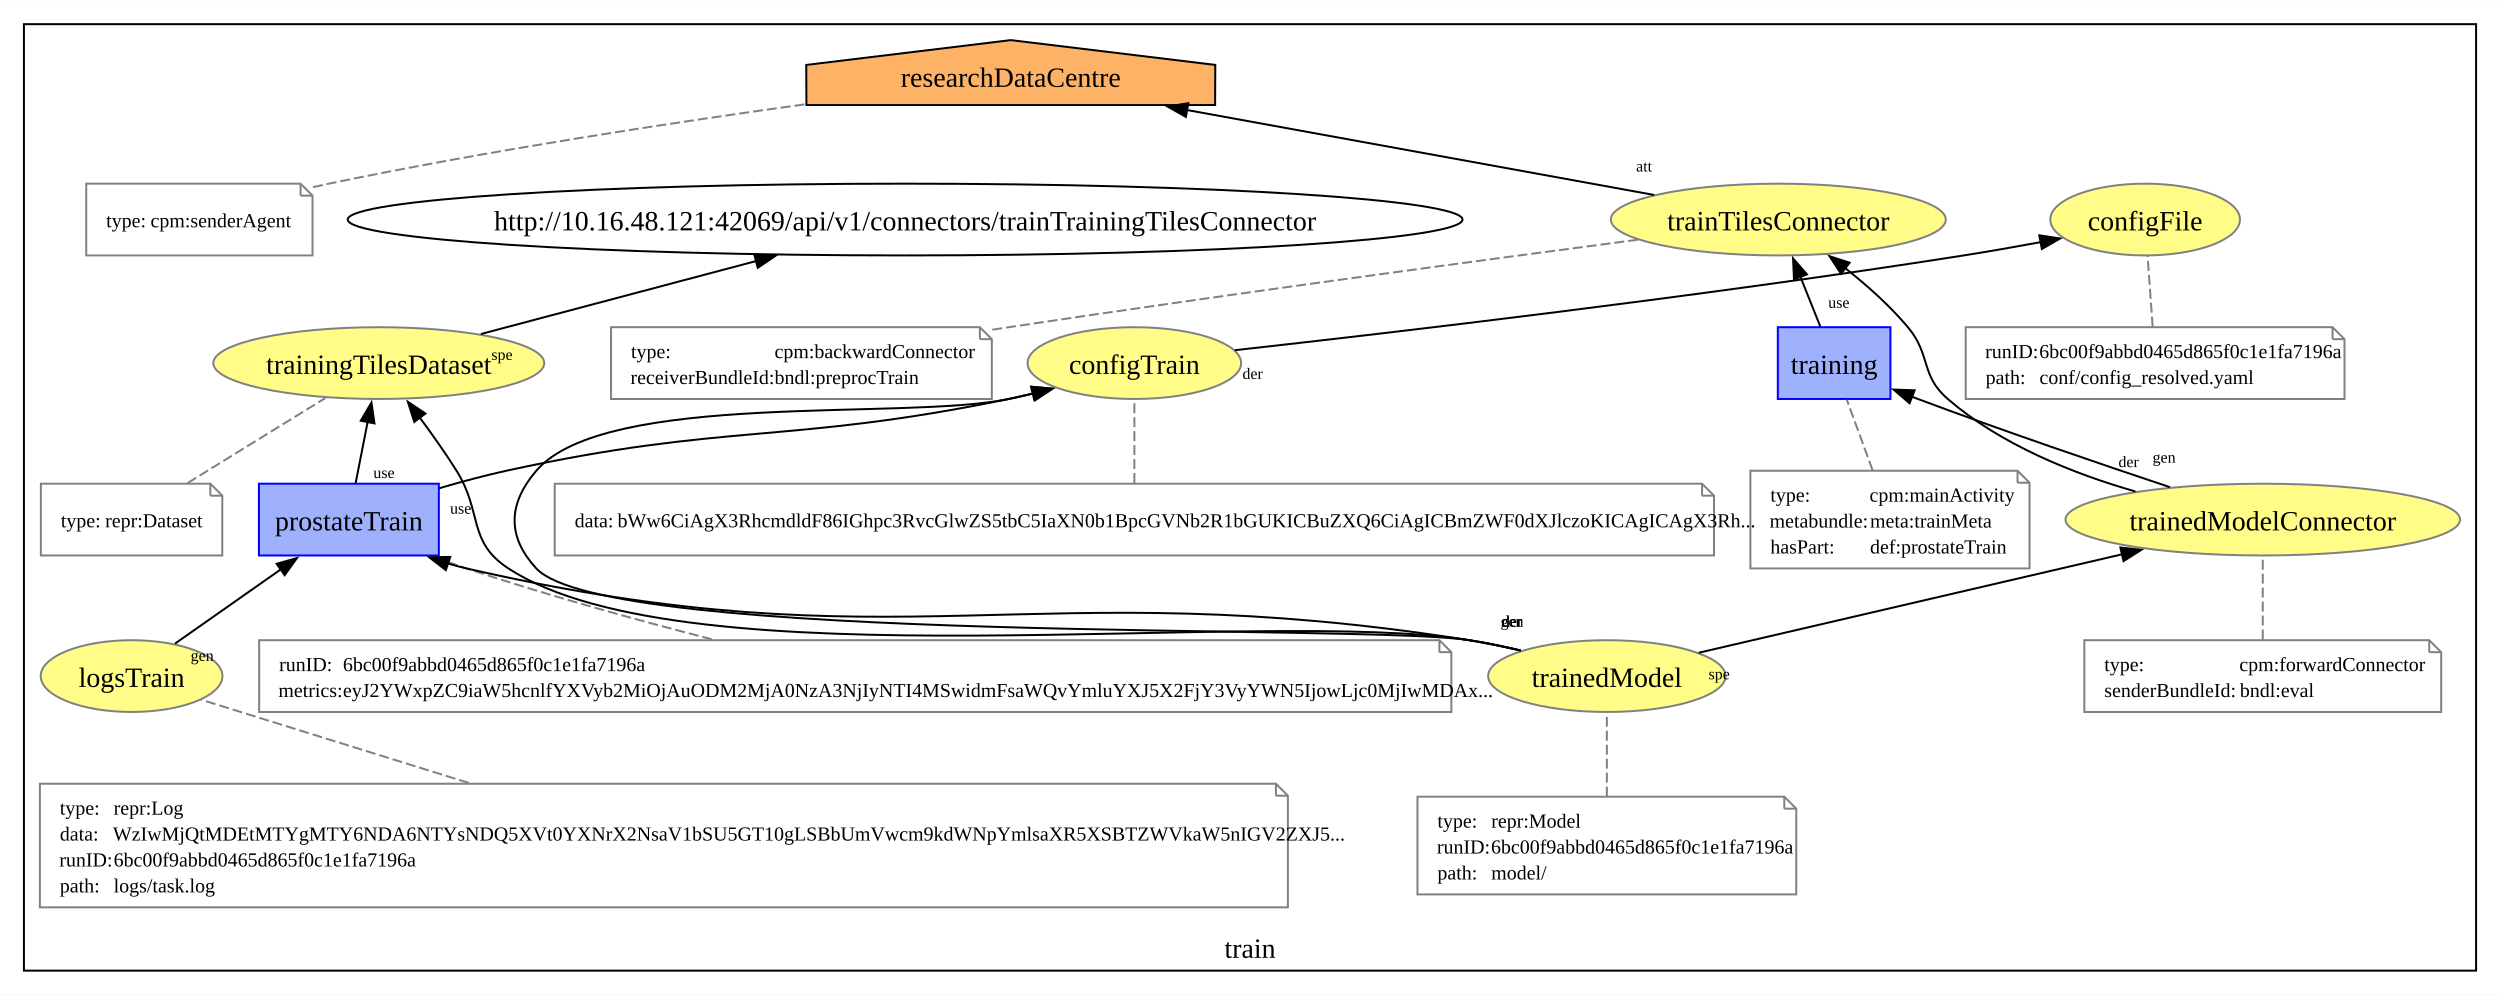
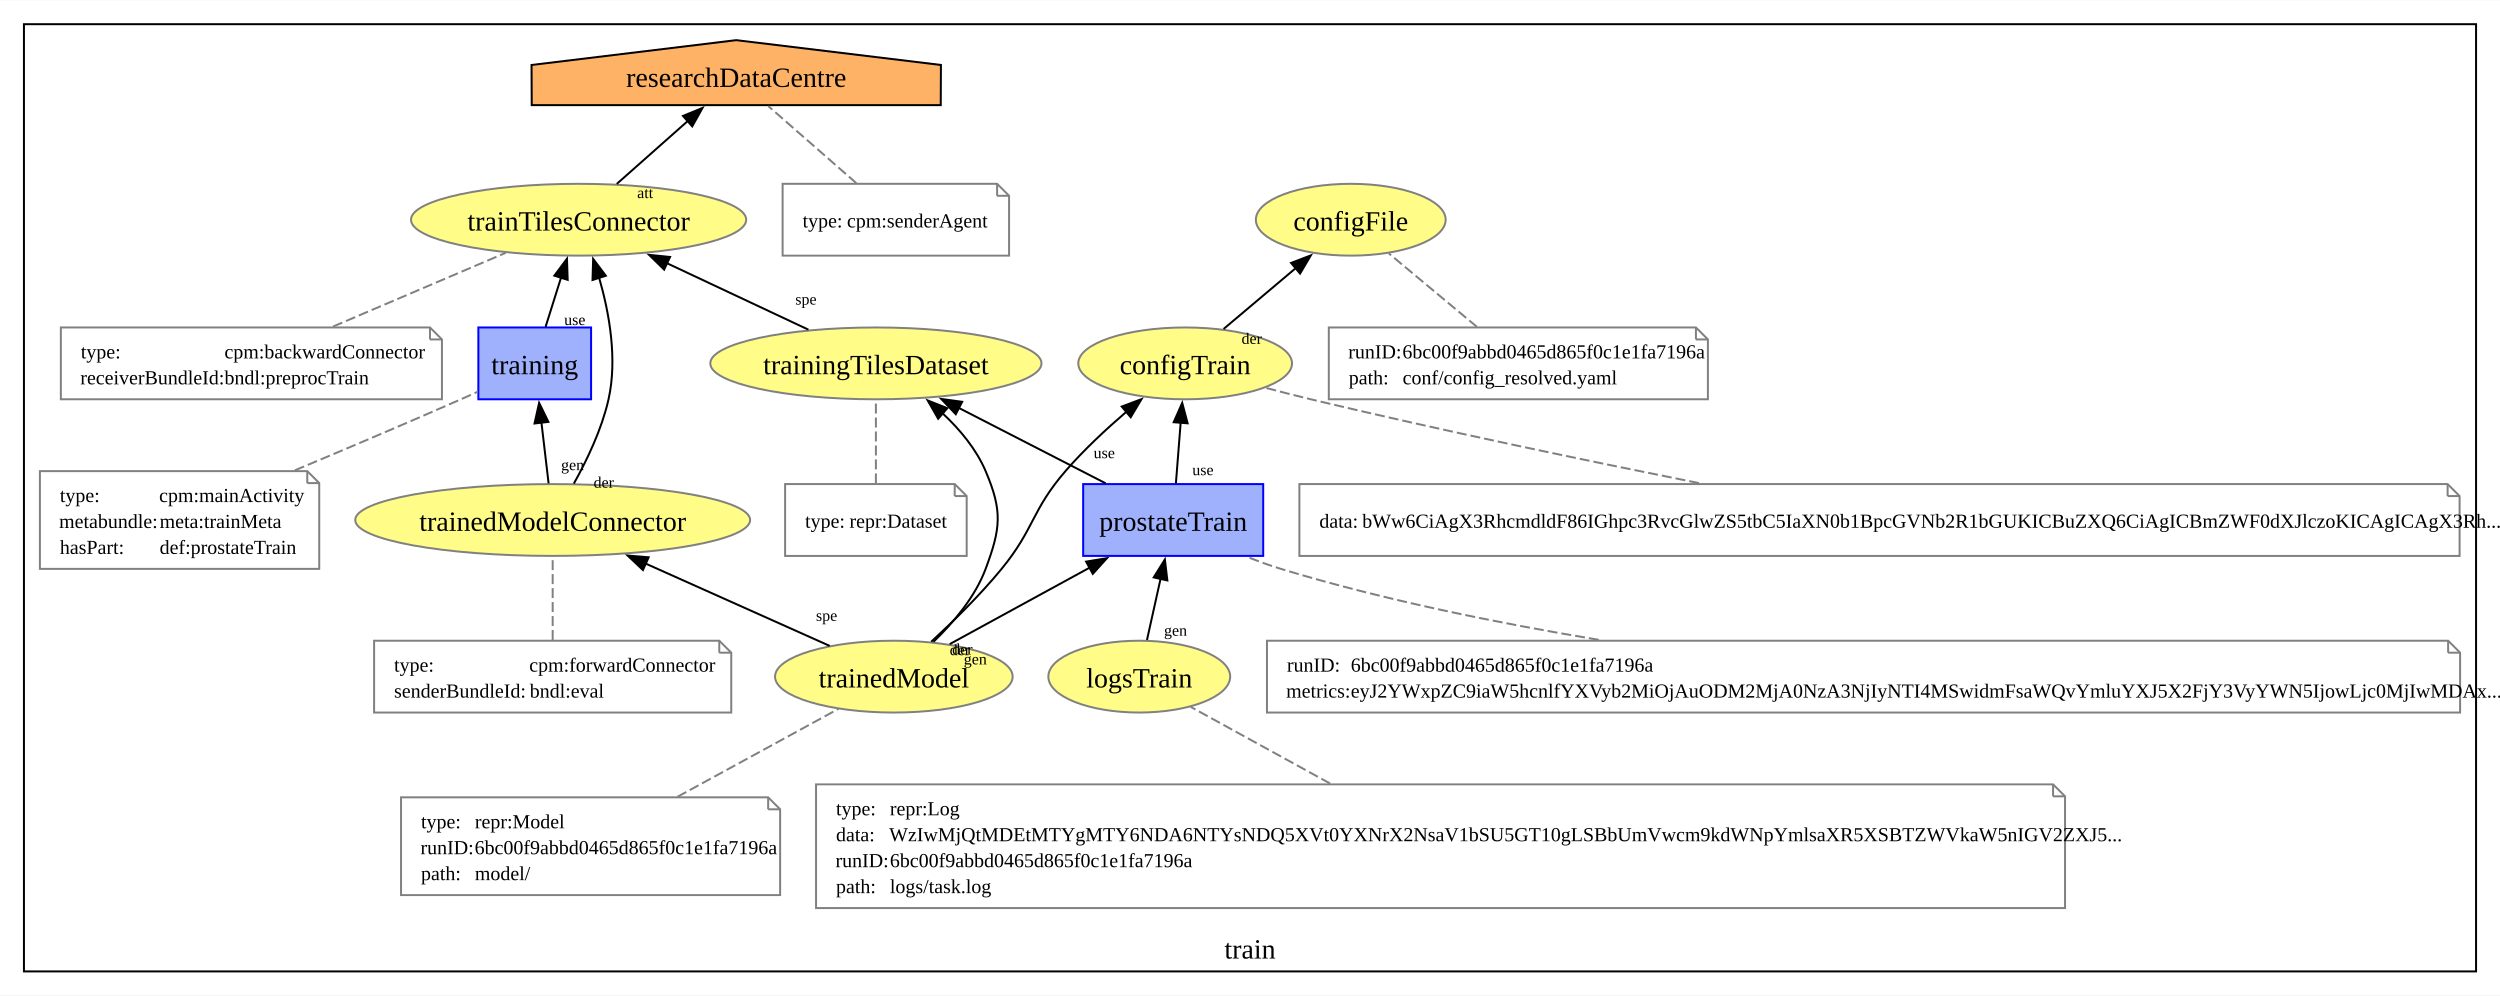
- <svg xmlns="http://www.w3.org/2000/svg" xmlns:xlink="http://www.w3.org/1999/xlink" width="1254pt" height="499pt" viewBox="0.00 0.00 1254.00 498.75">
+ <svg xmlns="http://www.w3.org/2000/svg" xmlns:xlink="http://www.w3.org/1999/xlink" width="1253pt" height="499pt" viewBox="0.00 0.00 1253.00 498.75">
  <g id="graph0" class="graph" transform="scale(1 1) rotate(0) translate(4 494.75)">
-     <polygon fill="white" stroke="none" points="-4,4 -4,-494.75 1250,-494.75 1250,4 -4,4" />
+     <polygon fill="white" stroke="none" points="-4,4 -4,-494.75 1249,-494.75 1249,4 -4,4" />
    <g id="clust1" class="cluster">
      <g id="a_clust1">
        <a xlink:href="http://10.16.48.121:42069/api/v1/organizations/ORG/graphs/train" xlink:title="train">
-           <polygon fill="none" stroke="black" points="8,-8 8,-482.75 1238,-482.75 1238,-8 8,-8" />
-           <text text-anchor="middle" x="623" y="-14.45" font-family="Times New Roman,serif" font-size="14.00">train</text>
+           <polygon fill="none" stroke="black" points="8,-8 8,-482.75 1237,-482.75 1237,-8 8,-8" />
+           <text text-anchor="middle" x="622.5" y="-14.45" font-family="Times New Roman,serif" font-size="14.00">train</text>
        </a>
      </g>
    </g>
    <g id="node1" class="node">
      <g id="a_node1">
        <a xlink:href="https://example.org/prostateTrain" xlink:title="prostateTrain">
-           <polygon fill="#9fb1fc" stroke="#0000ff" points="216.12,-252.25 125.88,-252.25 125.88,-216.25 216.12,-216.25 216.12,-252.25" />
-           <text text-anchor="middle" x="171" y="-228.82" font-family="Times New Roman,serif" font-size="14.00">prostateTrain</text>
+           <polygon fill="#9fb1fc" stroke="#0000ff" points="629.12,-252.25 538.88,-252.25 538.88,-216.25 629.12,-216.25 629.12,-252.25" />
+           <text text-anchor="middle" x="584" y="-228.82" font-family="Times New Roman,serif" font-size="14.00">prostateTrain</text>
        </a>
      </g>
    </g>
    <g id="node7" class="node">
      <g id="a_node7">
        <a xlink:href="https://example.org/trainingTilesDataset" xlink:title="trainingTilesDataset">
-           <ellipse fill="#fffc87" stroke="#808080" cx="186" cy="-312.75" rx="83" ry="18" />
-           <text text-anchor="middle" x="186" y="-307.32" font-family="Times New Roman,serif" font-size="14.00">trainingTilesDataset</text>
-         </a>
-       </g>
-     </g>
-     <g id="edge15" class="edge">
-       <path fill="none" stroke="black" d="M174.4,-252.61C176.19,-261.71 178.42,-273.08 180.44,-283.41" />
-       <polygon fill="black" stroke="black" points="176.96,-283.83 182.32,-292.97 183.83,-282.49 176.96,-283.83" />
-       <text text-anchor="middle" x="188.59" y="-255.12" font-family="Times New Roman,serif" font-size="8.00">use</text>
+           <ellipse fill="#fffc87" stroke="#808080" cx="435" cy="-312.75" rx="83" ry="18" />
+           <text text-anchor="middle" x="435" y="-307.32" font-family="Times New Roman,serif" font-size="14.00">trainingTilesDataset</text>
+         </a>
+       </g>
+     </g>
+     <g id="edge17" class="edge">
+       <path fill="none" stroke="black" d="M550.19,-252.61C528.28,-263.86 499.58,-278.59 476.32,-290.54" />
+       <polygon fill="black" stroke="black" points="475.03,-287.26 467.73,-294.94 478.23,-293.49 475.03,-287.26" />
+       <text text-anchor="middle" x="549.45" y="-265.24" font-family="Times New Roman,serif" font-size="8.00">use</text>
    </g>
    <g id="node9" class="node">
      <g id="a_node9">
        <a xlink:href="https://example.org/configTrain" xlink:title="configTrain">
-           <ellipse fill="#fffc87" stroke="#808080" cx="565" cy="-312.75" rx="53.56" ry="18" />
-           <text text-anchor="middle" x="565" y="-307.32" font-family="Times New Roman,serif" font-size="14.00">configTrain</text>
-         </a>
-       </g>
-     </g>
-     <g id="edge21" class="edge">
-       <path fill="none" stroke="black" d="M216.24,-249.95C227.21,-253.17 238.96,-256.33 250,-258.75 360.52,-282.94 391.18,-271.97 502,-294.75 506.07,-295.59 510.26,-296.53 514.46,-297.54" />
-       <polygon fill="black" stroke="black" points="513.5,-300.9 524.05,-299.94 515.2,-294.11 513.5,-300.9" />
-       <text text-anchor="middle" x="227.07" y="-237.22" font-family="Times New Roman,serif" font-size="8.00">use</text>
+           <ellipse fill="#fffc87" stroke="#808080" cx="590" cy="-312.75" rx="53.56" ry="18" />
+           <text text-anchor="middle" x="590" y="-307.32" font-family="Times New Roman,serif" font-size="14.00">configTrain</text>
+         </a>
+       </g>
+     </g>
+     <g id="edge23" class="edge">
+       <path fill="none" stroke="black" d="M585.36,-252.61C586.07,-261.61 586.95,-272.83 587.75,-283.08" />
+       <polygon fill="black" stroke="black" points="584.25,-283.26 588.53,-292.95 591.23,-282.71 584.25,-283.26" />
+       <text text-anchor="middle" x="598.9" y="-256.72" font-family="Times New Roman,serif" font-size="8.00">use</text>
    </g>
    <g id="node2" class="node">
-       <polygon fill="none" stroke="gray" points="718,-173.75 126,-173.75 126,-137.75 724,-137.75 724,-167.75 718,-173.75" />
-       <polyline fill="none" stroke="gray" points="718,-173.75 718,-167.75" />
-       <polyline fill="none" stroke="gray" points="724,-167.75 718,-167.75" />
-       <text text-anchor="start" x="136" y="-158.25" font-family="Times New Roman,serif" font-size="10.00">runID:</text>
-       <text text-anchor="start" x="168" y="-158.25" font-family="Times New Roman,serif" font-size="10.00">6bc00f9abbd0465d865f0c1e1fa7196a</text>
-       <text text-anchor="start" x="135.62" y="-145.25" font-family="Times New Roman,serif" font-size="10.00">metrics:</text>
-       <text text-anchor="start" x="168" y="-145.25" font-family="Times New Roman,serif" font-size="10.00">eyJ2YWxpZC9iaW5hcnlfYXVyb2MiOjAuODM2MjA0NzA3NjIyNTI4MSwidmFsaWQvYmluYXJ5X2FjY3VyYWN5IjowLjc0MjIwMDAx...</text>
+       <polygon fill="none" stroke="gray" points="1223,-173.75 631,-173.75 631,-137.75 1229,-137.75 1229,-167.75 1223,-173.75" />
+       <polyline fill="none" stroke="gray" points="1223,-173.75 1223,-167.75" />
+       <polyline fill="none" stroke="gray" points="1229,-167.75 1223,-167.75" />
+       <text text-anchor="start" x="641" y="-158.25" font-family="Times New Roman,serif" font-size="10.00">runID:</text>
+       <text text-anchor="start" x="673" y="-158.25" font-family="Times New Roman,serif" font-size="10.00">6bc00f9abbd0465d865f0c1e1fa7196a</text>
+       <text text-anchor="start" x="640.62" y="-145.25" font-family="Times New Roman,serif" font-size="10.00">metrics:</text>
+       <text text-anchor="start" x="673" y="-145.25" font-family="Times New Roman,serif" font-size="10.00">eyJ2YWxpZC9iaW5hcnlfYXVyb2MiOjAuODM2MjA0NzA3NjIyNTI4MSwidmFsaWQvYmluYXJ5X2FjY3VyYWN5IjowLjc0MjIwMDAx...</text>
    </g>
    <g id="edge1" class="edge">
-       <path fill="none" stroke="gray" stroke-dasharray="5,2" d="M353.1,-174.21C316.03,-183.73 270.27,-196.31 230,-209.75 224.46,-211.6 218.68,-213.69 213,-215.85" />
+       <path fill="none" stroke="gray" stroke-dasharray="5,2" d="M797.28,-174.2C746.8,-182.56 689.15,-194.21 638,-209.75 632.42,-211.44 626.65,-213.55 621.05,-215.8" />
    </g>
    <g id="node3" class="node">
      <g id="a_node3">
        <a xlink:href="https://example.org/training" xlink:title="training">
-           <polygon fill="#9fb1fc" stroke="#0000ff" points="944.25,-330.75 887.75,-330.75 887.75,-294.75 944.25,-294.75 944.25,-330.75" />
-           <text text-anchor="middle" x="916" y="-307.32" font-family="Times New Roman,serif" font-size="14.00">training</text>
+           <polygon fill="#9fb1fc" stroke="#0000ff" points="292.25,-330.75 235.75,-330.75 235.75,-294.75 292.25,-294.75 292.25,-330.75" />
+           <text text-anchor="middle" x="264" y="-307.32" font-family="Times New Roman,serif" font-size="14.00">training</text>
        </a>
      </g>
    </g>
    <g id="node15" class="node">
      <g id="a_node15">
        <a xlink:href="http://10.16.48.121:42069/api/v1/connectors/trainTilesConnector" xlink:title="trainTilesConnector">
-           <ellipse fill="#fffc87" stroke="#808080" cx="888" cy="-384.75" rx="84" ry="18" />
-           <text text-anchor="middle" x="888" y="-379.32" font-family="Times New Roman,serif" font-size="14.00">trainTilesConnector</text>
-         </a>
-       </g>
-     </g>
-     <g id="edge14" class="edge">
-       <path fill="none" stroke="black" d="M909.08,-331.05C906.06,-338.6 902.45,-347.63 899.07,-356.07" />
-       <polygon fill="black" stroke="black" points="895.87,-354.66 895.4,-365.24 902.37,-357.26 895.87,-354.66" />
-       <text text-anchor="middle" x="918.35" y="-340.49" font-family="Times New Roman,serif" font-size="8.00">use</text>
+           <ellipse fill="#fffc87" stroke="#808080" cx="286" cy="-384.75" rx="84" ry="18" />
+           <text text-anchor="middle" x="286" y="-379.32" font-family="Times New Roman,serif" font-size="14.00">trainTilesConnector</text>
+         </a>
+       </g>
+     </g>
+     <g id="edge16" class="edge">
+       <path fill="none" stroke="black" d="M269.44,-331.05C271.78,-338.51 274.58,-347.43 277.21,-355.78" />
+       <polygon fill="black" stroke="black" points="273.83,-356.71 280.17,-365.2 280.51,-354.61 273.83,-356.71" />
+       <text text-anchor="middle" x="284.08" y="-331.96" font-family="Times New Roman,serif" font-size="8.00">use</text>
    </g>
    <g id="node4" class="node">
-       <polygon fill="none" stroke="gray" points="1008,-258.75 874,-258.75 874,-209.75 1014,-209.75 1014,-252.75 1008,-258.75" />
-       <polyline fill="none" stroke="gray" points="1008,-258.75 1008,-252.75" />
-       <polyline fill="none" stroke="gray" points="1014,-252.75 1008,-252.75" />
-       <text text-anchor="start" x="884" y="-243.25" font-family="Times New Roman,serif" font-size="10.00">type:</text>
-       <text text-anchor="start" x="933.75" y="-243.25" font-family="Times New Roman,serif" font-size="10.00">cpm:mainActivity</text>
-       <text text-anchor="start" x="883.62" y="-230.25" font-family="Times New Roman,serif" font-size="10.00">metabundle:</text>
-       <text text-anchor="start" x="934" y="-230.25" font-family="Times New Roman,serif" font-size="10.00">meta:trainMeta</text>
-       <text text-anchor="start" x="884" y="-217.25" font-family="Times New Roman,serif" font-size="10.00">hasPart:</text>
-       <text text-anchor="start" x="934" y="-217.25" font-family="Times New Roman,serif" font-size="10.00">def:prostateTrain</text>
+       <polygon fill="none" stroke="gray" points="150,-258.75 16,-258.75 16,-209.75 156,-209.75 156,-252.75 150,-258.75" />
+       <polyline fill="none" stroke="gray" points="150,-258.75 150,-252.75" />
+       <polyline fill="none" stroke="gray" points="156,-252.75 150,-252.75" />
+       <text text-anchor="start" x="26" y="-243.25" font-family="Times New Roman,serif" font-size="10.00">type:</text>
+       <text text-anchor="start" x="75.75" y="-243.25" font-family="Times New Roman,serif" font-size="10.00">cpm:mainActivity</text>
+       <text text-anchor="start" x="25.62" y="-230.25" font-family="Times New Roman,serif" font-size="10.00">metabundle:</text>
+       <text text-anchor="start" x="76" y="-230.25" font-family="Times New Roman,serif" font-size="10.00">meta:trainMeta</text>
+       <text text-anchor="start" x="26" y="-217.25" font-family="Times New Roman,serif" font-size="10.00">hasPart:</text>
+       <text text-anchor="start" x="76" y="-217.25" font-family="Times New Roman,serif" font-size="10.00">def:prostateTrain</text>
    </g>
    <g id="edge2" class="edge">
-       <path fill="none" stroke="gray" stroke-dasharray="5,2" d="M935.29,-259.04C931.12,-270.44 926.21,-283.85 922.39,-294.3" />
+       <path fill="none" stroke="gray" stroke-dasharray="5,2" d="M143.8,-259.16C169.38,-269.86 199.77,-282.75 227,-294.75 229.72,-295.95 232.54,-297.21 235.36,-298.48" />
    </g>
    <g id="node5" class="node">
      <g id="a_node5">
        <a xlink:href="https://example.org/logsTrain" xlink:title="logsTrain">
-           <ellipse fill="#fffc87" stroke="#808080" cx="62" cy="-155.75" rx="45.57" ry="18" />
-           <text text-anchor="middle" x="62" y="-150.32" font-family="Times New Roman,serif" font-size="14.00">logsTrain</text>
-         </a>
-       </g>
-     </g>
-     <g id="edge18" class="edge">
-       <path fill="none" stroke="black" d="M83.8,-172.05C99,-182.72 119.59,-197.17 136.94,-209.35" />
-       <polygon fill="black" stroke="black" points="134.76,-212.09 144.96,-214.97 138.78,-206.36 134.76,-212.09" />
-       <text text-anchor="middle" x="97.4" y="-163.37" font-family="Times New Roman,serif" font-size="8.00">gen</text>
+           <ellipse fill="#fffc87" stroke="#808080" cx="567" cy="-155.75" rx="45.57" ry="18" />
+           <text text-anchor="middle" x="567" y="-150.32" font-family="Times New Roman,serif" font-size="14.00">logsTrain</text>
+         </a>
+       </g>
+     </g>
+     <g id="edge20" class="edge">
+       <path fill="none" stroke="black" d="M570.86,-174.11C572.88,-183.21 575.41,-194.58 577.7,-204.91" />
+       <polygon fill="black" stroke="black" points="574.24,-205.48 579.83,-214.48 581.08,-203.96 574.24,-205.48" />
+       <text text-anchor="middle" x="585.17" y="-176.26" font-family="Times New Roman,serif" font-size="8.00">gen</text>
    </g>
    <g id="node6" class="node">
-       <polygon fill="none" stroke="gray" points="636,-101.75 16,-101.75 16,-39.75 642,-39.75 642,-95.75 636,-101.75" />
-       <polyline fill="none" stroke="gray" points="636,-101.75 636,-95.75" />
-       <polyline fill="none" stroke="gray" points="642,-95.75 636,-95.75" />
-       <text text-anchor="start" x="26" y="-86.25" font-family="Times New Roman,serif" font-size="10.00">type:</text>
-       <text text-anchor="start" x="53" y="-86.25" font-family="Times New Roman,serif" font-size="10.00">repr:Log</text>
-       <text text-anchor="start" x="26" y="-73.25" font-family="Times New Roman,serif" font-size="10.00">data:</text>
-       <text text-anchor="start" x="52.62" y="-73.25" font-family="Times New Roman,serif" font-size="10.00">WzIwMjQtMDEtMTYgMTY6NDA6NTYsNDQ5XVt0YXNrX2NsaV1bSU5GT10gLSBbUmVwcm9kdWNpYmlsaXR5XSBTZWVkaW5nIGV2ZXJ5...</text>
-       <text text-anchor="start" x="25.75" y="-60.25" font-family="Times New Roman,serif" font-size="10.00">runID:</text>
-       <text text-anchor="start" x="53" y="-60.25" font-family="Times New Roman,serif" font-size="10.00">6bc00f9abbd0465d865f0c1e1fa7196a</text>
-       <text text-anchor="start" x="26" y="-47.25" font-family="Times New Roman,serif" font-size="10.00">path:</text>
-       <text text-anchor="start" x="53" y="-47.25" font-family="Times New Roman,serif" font-size="10.00">logs/task.log</text>
+       <polygon fill="none" stroke="gray" points="1025,-101.75 405,-101.75 405,-39.75 1031,-39.75 1031,-95.75 1025,-101.75" />
+       <polyline fill="none" stroke="gray" points="1025,-101.75 1025,-95.75" />
+       <polyline fill="none" stroke="gray" points="1031,-95.75 1025,-95.75" />
+       <text text-anchor="start" x="415" y="-86.25" font-family="Times New Roman,serif" font-size="10.00">type:</text>
+       <text text-anchor="start" x="442" y="-86.25" font-family="Times New Roman,serif" font-size="10.00">repr:Log</text>
+       <text text-anchor="start" x="415" y="-73.25" font-family="Times New Roman,serif" font-size="10.00">data:</text>
+       <text text-anchor="start" x="441.62" y="-73.25" font-family="Times New Roman,serif" font-size="10.00">WzIwMjQtMDEtMTYgMTY6NDA6NTYsNDQ5XVt0YXNrX2NsaV1bSU5GT10gLSBbUmVwcm9kdWNpYmlsaXR5XSBTZWVkaW5nIGV2ZXJ5...</text>
+       <text text-anchor="start" x="414.75" y="-60.25" font-family="Times New Roman,serif" font-size="10.00">runID:</text>
+       <text text-anchor="start" x="442" y="-60.25" font-family="Times New Roman,serif" font-size="10.00">6bc00f9abbd0465d865f0c1e1fa7196a</text>
+       <text text-anchor="start" x="415" y="-47.25" font-family="Times New Roman,serif" font-size="10.00">path:</text>
+       <text text-anchor="start" x="442" y="-47.25" font-family="Times New Roman,serif" font-size="10.00">logs/task.log</text>
    </g>
    <g id="edge3" class="edge">
-       <path fill="none" stroke="gray" stroke-dasharray="5,2" d="M231.1,-102.18C184.21,-116.76 131.01,-133.3 97.01,-143.87" />
-     </g>
-     <g id="node21" class="node">
-       <ellipse fill="none" stroke="black" cx="450" cy="-384.75" rx="279.6" ry="18" />
-       <text text-anchor="middle" x="450" y="-379.32" font-family="Times New Roman,serif" font-size="14.00">http://10.16.48.121:42069/api/v1/connectors/trainTrainingTilesConnector</text>
-     </g>
-     <g id="edge23" class="edge">
-       <path fill="none" stroke="black" d="M237.21,-327.33C276.47,-337.74 331.22,-352.26 375.35,-363.96" />
-       <polygon fill="black" stroke="black" points="374.3,-367.3 384.86,-366.48 376.1,-360.53 374.3,-367.3" />
-       <text text-anchor="middle" x="247.79" y="-314.35" font-family="Times New Roman,serif" font-size="8.00">spe</text>
+       <path fill="none" stroke="gray" stroke-dasharray="5,2" d="M662.63,-102.18C638.73,-115.32 611.92,-130.06 592.78,-140.58" />
+     </g>
+     <g id="edge15" class="edge">
+       <path fill="none" stroke="black" d="M401.19,-329.63C380.21,-339.49 353.03,-352.26 330.34,-362.92" />
+       <polygon fill="black" stroke="black" points="328.87,-359.74 321.3,-367.16 331.84,-366.08 328.87,-359.74" />
+       <text text-anchor="middle" x="399.93" y="-342.23" font-family="Times New Roman,serif" font-size="8.00">spe</text>
    </g>
    <g id="node8" class="node">
-       <polygon fill="none" stroke="gray" points="101.5,-252.25 16.5,-252.25 16.5,-216.25 107.5,-216.25 107.5,-246.25 101.5,-252.25" />
-       <polyline fill="none" stroke="gray" points="101.5,-252.25 101.5,-246.25" />
-       <polyline fill="none" stroke="gray" points="107.5,-246.25 101.5,-246.25" />
-       <text text-anchor="start" x="26.5" y="-230.38" font-family="Times New Roman,serif" font-size="10.00">type:</text>
-       <text text-anchor="start" x="48.75" y="-230.38" font-family="Times New Roman,serif" font-size="10.00">repr:Dataset</text>
+       <polygon fill="none" stroke="gray" points="474.5,-252.25 389.5,-252.25 389.5,-216.25 480.5,-216.25 480.5,-246.25 474.5,-252.25" />
+       <polyline fill="none" stroke="gray" points="474.5,-252.25 474.5,-246.25" />
+       <polyline fill="none" stroke="gray" points="480.5,-246.25 474.5,-246.25" />
+       <text text-anchor="start" x="399.5" y="-230.38" font-family="Times New Roman,serif" font-size="10.00">type:</text>
+       <text text-anchor="start" x="421.75" y="-230.38" font-family="Times New Roman,serif" font-size="10.00">repr:Dataset</text>
    </g>
    <g id="edge4" class="edge">
-       <path fill="none" stroke="gray" stroke-dasharray="5,2" d="M90.14,-252.61C110.86,-265.39 138.86,-282.67 159.25,-295.25" />
+       <path fill="none" stroke="gray" stroke-dasharray="5,2" d="M435,-252.61C435,-265.13 435,-281.96 435,-294.46" />
    </g>
    <g id="node11" class="node">
      <g id="a_node11">
        <a xlink:href="https://example.org/configFile" xlink:title="configFile">
-           <ellipse fill="#fffc87" stroke="#808080" cx="1072" cy="-384.75" rx="47.57" ry="18" />
-           <text text-anchor="middle" x="1072" y="-379.32" font-family="Times New Roman,serif" font-size="14.00">configFile</text>
+           <ellipse fill="#fffc87" stroke="#808080" cx="673" cy="-384.75" rx="47.57" ry="18" />
+           <text text-anchor="middle" x="673" y="-379.32" font-family="Times New Roman,serif" font-size="14.00">configFile</text>
        </a>
      </g>
    </g>
    <g id="edge11" class="edge">
-       <path fill="none" stroke="black" d="M615.4,-319.22C693.78,-327.93 849.56,-346.12 981,-366.75 993.52,-368.72 1006.96,-371.08 1019.57,-373.42" />
-       <polygon fill="black" stroke="black" points="1018.9,-376.85 1029.38,-375.26 1020.2,-369.97 1018.9,-376.85" />
-       <text text-anchor="middle" x="624.3" y="-304.8" font-family="Times New Roman,serif" font-size="8.00">der</text>
+       <path fill="none" stroke="black" d="M609.25,-329.99C620.01,-339.06 633.61,-350.53 645.48,-360.54" />
+       <polygon fill="black" stroke="black" points="643.08,-363.1 652.98,-366.87 647.6,-357.75 643.08,-363.1" />
+       <text text-anchor="middle" x="623.36" y="-322.54" font-family="Times New Roman,serif" font-size="8.00">der</text>
    </g>
    <g id="node10" class="node">
-       <polygon fill="none" stroke="gray" points="849.75,-252.25 274.25,-252.25 274.25,-216.25 855.75,-216.25 855.75,-246.25 849.75,-252.25" />
-       <polyline fill="none" stroke="gray" points="849.75,-252.25 849.75,-246.25" />
-       <polyline fill="none" stroke="gray" points="855.75,-246.25 849.75,-246.25" />
-       <text text-anchor="start" x="284.25" y="-230.38" font-family="Times New Roman,serif" font-size="10.00">data:</text>
-       <text text-anchor="start" x="305.75" y="-230.38" font-family="Times New Roman,serif" font-size="10.00">bWw6CiAgX3RhcmdldF86IGhpc3RvcGlwZS5tbC5IaXN0b1BpcGVNb2R1bGUKICBuZXQ6CiAgICBmZWF0dXJlczoKICAgICAgX3Rh...</text>
+       <polygon fill="none" stroke="gray" points="1222.75,-252.25 647.25,-252.25 647.25,-216.25 1228.75,-216.25 1228.75,-246.25 1222.75,-252.25" />
+       <polyline fill="none" stroke="gray" points="1222.75,-252.25 1222.75,-246.25" />
+       <polyline fill="none" stroke="gray" points="1228.75,-246.25 1222.75,-246.25" />
+       <text text-anchor="start" x="657.25" y="-230.38" font-family="Times New Roman,serif" font-size="10.00">data:</text>
+       <text text-anchor="start" x="678.75" y="-230.38" font-family="Times New Roman,serif" font-size="10.00">bWw6CiAgX3RhcmdldF86IGhpc3RvcGlwZS5tbC5IaXN0b1BpcGVNb2R1bGUKICBuZXQ6CiAgICBmZWF0dXJlczoKICAgICAgX3Rh...</text>
    </g>
    <g id="edge5" class="edge">
-       <path fill="none" stroke="gray" stroke-dasharray="5,2" d="M565,-252.61C565,-265.13 565,-281.96 565,-294.46" />
+       <path fill="none" stroke="gray" stroke-dasharray="5,2" d="M847.53,-252.75C791.36,-263.96 717.77,-279.26 653,-294.75 645.62,-296.52 637.78,-298.52 630.24,-300.52" />
    </g>
    <g id="node12" class="node">
-       <polygon fill="none" stroke="gray" points="1166,-330.75 982,-330.75 982,-294.75 1172,-294.75 1172,-324.75 1166,-330.75" />
-       <polyline fill="none" stroke="gray" points="1166,-330.75 1166,-324.75" />
-       <polyline fill="none" stroke="gray" points="1172,-324.75 1166,-324.75" />
-       <text text-anchor="start" x="991.75" y="-315.25" font-family="Times New Roman,serif" font-size="10.00">runID:</text>
-       <text text-anchor="start" x="1018.88" y="-315.25" font-family="Times New Roman,serif" font-size="10.00">6bc00f9abbd0465d865f0c1e1fa7196a</text>
-       <text text-anchor="start" x="992" y="-302.25" font-family="Times New Roman,serif" font-size="10.00">path:</text>
-       <text text-anchor="start" x="1019" y="-302.25" font-family="Times New Roman,serif" font-size="10.00">conf/config_resolved.yaml</text>
+       <polygon fill="none" stroke="gray" points="846,-330.75 662,-330.75 662,-294.75 852,-294.75 852,-324.75 846,-330.75" />
+       <polyline fill="none" stroke="gray" points="846,-330.75 846,-324.75" />
+       <polyline fill="none" stroke="gray" points="852,-324.75 846,-324.75" />
+       <text text-anchor="start" x="671.75" y="-315.25" font-family="Times New Roman,serif" font-size="10.00">runID:</text>
+       <text text-anchor="start" x="698.88" y="-315.25" font-family="Times New Roman,serif" font-size="10.00">6bc00f9abbd0465d865f0c1e1fa7196a</text>
+       <text text-anchor="start" x="672" y="-302.25" font-family="Times New Roman,serif" font-size="10.00">path:</text>
+       <text text-anchor="start" x="699" y="-302.25" font-family="Times New Roman,serif" font-size="10.00">conf/config_resolved.yaml</text>
    </g>
    <g id="edge6" class="edge">
-       <path fill="none" stroke="gray" stroke-dasharray="5,2" d="M1075.76,-331.05C1074.99,-341.9 1073.99,-355.83 1073.22,-366.65" />
+       <path fill="none" stroke="gray" stroke-dasharray="5,2" d="M736.24,-331.05C722.73,-342.31 705.25,-356.88 692.09,-367.84" />
    </g>
    <g id="node13" class="node">
      <g id="a_node13">
        <a xlink:href="http://10.16.48.121:42069/api/v1/connectors/trainedModelConnector" xlink:title="trainedModelConnector">
-           <ellipse fill="#fffc87" stroke="#808080" cx="1131" cy="-234.25" rx="98.97" ry="18" />
-           <text text-anchor="middle" x="1131" y="-228.82" font-family="Times New Roman,serif" font-size="14.00">trainedModelConnector</text>
-         </a>
-       </g>
-     </g>
-     <g id="edge19" class="edge">
-       <path fill="none" stroke="black" d="M1084.5,-250.49C1049.54,-262.14 1000.54,-278.84 958,-294.75 957.03,-295.11 956.05,-295.48 955.07,-295.86" />
-       <polygon fill="black" stroke="black" points="953.84,-292.58 945.8,-299.47 956.38,-299.1 953.84,-292.58" />
-       <text text-anchor="middle" x="1081.5" y="-262.84" font-family="Times New Roman,serif" font-size="8.00">gen</text>
-     </g>
-     <g id="edge20" class="edge">
-       <path fill="none" stroke="black" d="M1067.15,-248.33C1036.01,-257.26 999.63,-271.77 973,-294.75 959.14,-306.71 964.75,-316.71 953,-330.75 943.87,-341.65 932.25,-351.95 921.37,-360.52" />
-       <polygon fill="black" stroke="black" points="919.51,-357.53 913.67,-366.37 923.75,-363.1 919.51,-357.53" />
-       <text text-anchor="middle" x="1063.71" y="-260.58" font-family="Times New Roman,serif" font-size="8.00">der</text>
+           <ellipse fill="#fffc87" stroke="#808080" cx="273" cy="-234.25" rx="98.97" ry="18" />
+           <text text-anchor="middle" x="273" y="-228.82" font-family="Times New Roman,serif" font-size="14.00">trainedModelConnector</text>
+         </a>
+       </g>
+     </g>
+     <g id="edge21" class="edge">
+       <path fill="none" stroke="black" d="M270.96,-252.61C269.9,-261.61 268.58,-272.83 267.37,-283.08" />
+       <polygon fill="black" stroke="black" points="263.9,-282.62 266.21,-292.96 270.86,-283.43 263.9,-282.62" />
+       <text text-anchor="middle" x="282.98" y="-259.23" font-family="Times New Roman,serif" font-size="8.00">gen</text>
+     </g>
+     <g id="edge22" class="edge">
+       <path fill="none" stroke="black" d="M283.6,-252.48C290.04,-263.99 297.64,-279.71 301,-294.75 305.52,-314.97 301.37,-338.06 296.29,-355.65" />
+       <polygon fill="black" stroke="black" points="292.97,-354.55 293.28,-365.14 299.64,-356.67 292.97,-354.55" />
+       <text text-anchor="middle" x="298.6" y="-250.46" font-family="Times New Roman,serif" font-size="8.00">der</text>
    </g>
    <g id="node14" class="node">
-       <polygon fill="none" stroke="gray" points="1214.5,-173.75 1041.5,-173.75 1041.5,-137.75 1220.5,-137.75 1220.5,-167.75 1214.5,-173.75" />
-       <polyline fill="none" stroke="gray" points="1214.5,-173.75 1214.5,-167.75" />
-       <polyline fill="none" stroke="gray" points="1220.5,-167.75 1214.5,-167.75" />
-       <text text-anchor="start" x="1051.5" y="-158.25" font-family="Times New Roman,serif" font-size="10.00">type:</text>
-       <text text-anchor="start" x="1119.25" y="-158.25" font-family="Times New Roman,serif" font-size="10.00">cpm:forwardConnector</text>
-       <text text-anchor="start" x="1051.5" y="-145.25" font-family="Times New Roman,serif" font-size="10.00">senderBundleId:</text>
-       <text text-anchor="start" x="1119.5" y="-145.25" font-family="Times New Roman,serif" font-size="10.00">bndl:eval</text>
+       <polygon fill="none" stroke="gray" points="356.5,-173.75 183.5,-173.75 183.5,-137.75 362.5,-137.75 362.5,-167.75 356.5,-173.75" />
+       <polyline fill="none" stroke="gray" points="356.5,-173.75 356.5,-167.75" />
+       <polyline fill="none" stroke="gray" points="362.5,-167.75 356.5,-167.75" />
+       <text text-anchor="start" x="193.5" y="-158.25" font-family="Times New Roman,serif" font-size="10.00">type:</text>
+       <text text-anchor="start" x="261.25" y="-158.25" font-family="Times New Roman,serif" font-size="10.00">cpm:forwardConnector</text>
+       <text text-anchor="start" x="193.5" y="-145.25" font-family="Times New Roman,serif" font-size="10.00">senderBundleId:</text>
+       <text text-anchor="start" x="261.5" y="-145.25" font-family="Times New Roman,serif" font-size="10.00">bndl:eval</text>
    </g>
    <g id="edge7" class="edge">
-       <path fill="none" stroke="gray" stroke-dasharray="5,2" d="M1131,-174.11C1131,-186.63 1131,-203.46 1131,-215.96" />
+       <path fill="none" stroke="gray" stroke-dasharray="5,2" d="M273,-174.11C273,-186.63 273,-203.46 273,-215.96" />
    </g>
    <g id="node19" class="node">
      <g id="a_node19">
        <a xlink:href="https://example.org/researchDataCentre" xlink:title="researchDataCentre">
-           <polygon fill="#fdb266" stroke="black" points="605.59,-462.31 503,-474.75 400.41,-462.31 400.5,-442.19 605.5,-442.19 605.59,-462.31" />
-           <text text-anchor="middle" x="503" y="-451.32" font-family="Times New Roman,serif" font-size="14.00">researchDataCentre</text>
-         </a>
-       </g>
-     </g>
-     <g id="edge16" class="edge">
-       <path fill="none" stroke="black" d="M825.72,-397.07C762.18,-408.63 663.03,-426.65 591.39,-439.68" />
-       <polygon fill="black" stroke="black" points="590.84,-436.22 581.62,-441.45 592.09,-443.11 590.84,-436.22" />
-       <text text-anchor="middle" x="820.66" y="-408.85" font-family="Times New Roman,serif" font-size="8.00">att</text>
+           <polygon fill="#fdb266" stroke="black" points="467.59,-462.31 365,-474.75 262.41,-462.31 262.5,-442.19 467.5,-442.19 467.59,-462.31" />
+           <text text-anchor="middle" x="365" y="-451.32" font-family="Times New Roman,serif" font-size="14.00">researchDataCentre</text>
+         </a>
+       </g>
+     </g>
+     <g id="edge18" class="edge">
+       <path fill="none" stroke="black" d="M305.12,-402.7C315.89,-412.24 329.45,-424.25 340.94,-434.43" />
+       <polygon fill="black" stroke="black" points="338.3,-436.77 348.11,-440.78 342.94,-431.53 338.3,-436.77" />
+       <text text-anchor="middle" x="319.35" y="-395.6" font-family="Times New Roman,serif" font-size="8.00">att</text>
    </g>
    <g id="node16" class="node">
-       <polygon fill="none" stroke="gray" points="487.5,-330.75 302.5,-330.75 302.5,-294.75 493.5,-294.75 493.5,-324.75 487.5,-330.75" />
-       <polyline fill="none" stroke="gray" points="487.5,-330.75 487.5,-324.75" />
-       <polyline fill="none" stroke="gray" points="493.5,-324.75 487.5,-324.75" />
-       <text text-anchor="start" x="312.5" y="-315.25" font-family="Times New Roman,serif" font-size="10.00">type:</text>
-       <text text-anchor="start" x="384.5" y="-315.25" font-family="Times New Roman,serif" font-size="10.00">cpm:backwardConnector</text>
-       <text text-anchor="start" x="312.25" y="-302.25" font-family="Times New Roman,serif" font-size="10.00">receiverBundleId:</text>
-       <text text-anchor="start" x="384.5" y="-302.25" font-family="Times New Roman,serif" font-size="10.00">bndl:preprocTrain</text>
+       <polygon fill="none" stroke="gray" points="211.5,-330.75 26.5,-330.75 26.5,-294.75 217.5,-294.75 217.5,-324.75 211.5,-330.75" />
+       <polyline fill="none" stroke="gray" points="211.5,-330.75 211.5,-324.75" />
+       <polyline fill="none" stroke="gray" points="217.5,-324.75 211.5,-324.75" />
+       <text text-anchor="start" x="36.5" y="-315.25" font-family="Times New Roman,serif" font-size="10.00">type:</text>
+       <text text-anchor="start" x="108.5" y="-315.25" font-family="Times New Roman,serif" font-size="10.00">cpm:backwardConnector</text>
+       <text text-anchor="start" x="36.25" y="-302.25" font-family="Times New Roman,serif" font-size="10.00">receiverBundleId:</text>
+       <text text-anchor="start" x="108.5" y="-302.25" font-family="Times New Roman,serif" font-size="10.00">bndl:preprocTrain</text>
    </g>
    <g id="edge8" class="edge">
-       <path fill="none" stroke="gray" stroke-dasharray="5,2" d="M493.76,-329.5C496.53,-329.92 499.29,-330.34 502,-330.75 612.04,-347.29 740.04,-364.46 817.49,-374.62" />
+       <path fill="none" stroke="gray" stroke-dasharray="5,2" d="M162.96,-331.23C189.53,-342.57 223.83,-357.22 249.47,-368.16" />
    </g>
    <g id="node17" class="node">
      <g id="a_node17">
        <a xlink:href="https://example.org/trainedModel" xlink:title="trainedModel">
-           <ellipse fill="#fffc87" stroke="#808080" cx="802" cy="-155.75" rx="59.55" ry="18" />
-           <text text-anchor="middle" x="802" y="-150.32" font-family="Times New Roman,serif" font-size="14.00">trainedModel</text>
-         </a>
-       </g>
-     </g>
-     <g id="edge22" class="edge">
-       <path fill="none" stroke="black" d="M758.8,-168.59C750.3,-170.58 741.41,-172.42 733,-173.75 511.61,-208.68 448.47,-159.69 230,-209.75 226.88,-210.47 223.7,-211.32 220.53,-212.28" />
-       <polygon fill="black" stroke="black" points="219.63,-208.89 211.25,-215.37 221.84,-215.53 219.63,-208.89" />
-       <text text-anchor="middle" x="754.42" y="-180.58" font-family="Times New Roman,serif" font-size="8.00">gen</text>
+           <ellipse fill="#fffc87" stroke="#808080" cx="444" cy="-155.75" rx="59.55" ry="18" />
+           <text text-anchor="middle" x="444" y="-150.32" font-family="Times New Roman,serif" font-size="14.00">trainedModel</text>
+         </a>
+       </g>
+     </g>
+     <g id="edge14" class="edge">
+       <path fill="none" stroke="black" d="M471.99,-172.05C492.06,-183.01 519.44,-197.97 542.1,-210.36" />
+       <polygon fill="black" stroke="black" points="540.36,-213.39 550.81,-215.12 543.71,-207.25 540.36,-213.39" />
+       <text text-anchor="middle" x="484.81" y="-161.89" font-family="Times New Roman,serif" font-size="8.00">gen</text>
    </g>
    <g id="edge13" class="edge">
-       <path fill="none" stroke="black" d="M758.79,-168.57C750.29,-170.56 741.41,-172.41 733,-173.75 626.93,-190.66 340.92,-151 251,-209.75 230.36,-223.24 238.12,-237.88 225,-258.75 219.35,-267.75 212.65,-277.2 206.42,-285.59" />
-       <polygon fill="black" stroke="black" points="203.81,-283.24 200.58,-293.33 209.4,-287.46 203.81,-283.24" />
-       <text text-anchor="middle" x="754.42" y="-180.56" font-family="Times New Roman,serif" font-size="8.00">der</text>
+       <path fill="none" stroke="black" d="M463.86,-173.2C473.76,-182.72 484.71,-195.6 490,-209.75 497.62,-230.15 498.52,-238.71 490,-258.75 485.33,-269.73 477.15,-279.54 468.5,-287.65" />
+       <polygon fill="black" stroke="black" points="466.22,-284.99 460.95,-294.18 470.8,-290.28 466.22,-284.99" />
+       <text text-anchor="middle" x="478.32" y="-166.87" font-family="Times New Roman,serif" font-size="8.00">der</text>
    </g>
    <g id="edge12" class="edge">
-       <path fill="none" stroke="black" d="M758.79,-168.55C750.29,-170.54 741.41,-172.4 733,-173.75 681.51,-182.02 300.44,-171.48 265,-209.75 250.2,-225.73 250.8,-242.23 265,-258.75 299.72,-299.15 449.87,-283.79 502,-294.75 506,-295.59 510.13,-296.53 514.27,-297.53" />
-       <polygon fill="black" stroke="black" points="513.15,-300.86 523.7,-299.91 514.86,-294.07 513.15,-300.86" />
-       <text text-anchor="middle" x="754.42" y="-180.55" font-family="Times New Roman,serif" font-size="8.00">der</text>
-     </g>
-     <g id="edge17" class="edge">
-       <path fill="none" stroke="black" d="M848.09,-167.47C903.34,-180.31 996.51,-201.98 1060.74,-216.91" />
-       <polygon fill="black" stroke="black" points="1059.58,-220.24 1070.11,-219.09 1061.16,-213.42 1059.58,-220.24" />
-       <text text-anchor="middle" x="858.34" y="-154.16" font-family="Times New Roman,serif" font-size="8.00">spe</text>
+       <path fill="none" stroke="black" d="M462.75,-173.26C473.63,-183.29 487.26,-196.64 498,-209.75 514.49,-229.87 512.99,-239.07 530,-258.75 539.14,-269.32 550.36,-279.76 560.61,-288.55" />
+       <polygon fill="black" stroke="black" points="558.21,-291.11 568.13,-294.83 562.7,-285.74 558.21,-291.11" />
+       <text text-anchor="middle" x="477.09" y="-166.5" font-family="Times New Roman,serif" font-size="8.00">der</text>
+     </g>
+     <g id="edge19" class="edge">
+       <path fill="none" stroke="black" d="M411.84,-171.14C385.81,-182.78 348.82,-199.33 319.56,-212.42" />
+       <polygon fill="black" stroke="black" points="318.24,-209.17 310.55,-216.45 321.1,-215.56 318.24,-209.17" />
+       <text text-anchor="middle" x="410.29" y="-183.71" font-family="Times New Roman,serif" font-size="8.00">spe</text>
    </g>
    <g id="node18" class="node">
-       <polygon fill="none" stroke="gray" points="891,-95.25 707,-95.25 707,-46.25 897,-46.25 897,-89.25 891,-95.25" />
-       <polyline fill="none" stroke="gray" points="891,-95.25 891,-89.25" />
-       <polyline fill="none" stroke="gray" points="897,-89.25 891,-89.25" />
-       <text text-anchor="start" x="717" y="-79.75" font-family="Times New Roman,serif" font-size="10.00">type:</text>
-       <text text-anchor="start" x="744" y="-79.75" font-family="Times New Roman,serif" font-size="10.00">repr:Model</text>
-       <text text-anchor="start" x="716.75" y="-66.75" font-family="Times New Roman,serif" font-size="10.00">runID:</text>
-       <text text-anchor="start" x="743.88" y="-66.75" font-family="Times New Roman,serif" font-size="10.00">6bc00f9abbd0465d865f0c1e1fa7196a</text>
-       <text text-anchor="start" x="717" y="-53.75" font-family="Times New Roman,serif" font-size="10.00">path:</text>
-       <text text-anchor="start" x="744" y="-53.75" font-family="Times New Roman,serif" font-size="10.00">model/</text>
+       <polygon fill="none" stroke="gray" points="381,-95.25 197,-95.25 197,-46.25 387,-46.25 387,-89.25 381,-95.25" />
+       <polyline fill="none" stroke="gray" points="381,-95.25 381,-89.25" />
+       <polyline fill="none" stroke="gray" points="387,-89.25 381,-89.25" />
+       <text text-anchor="start" x="207" y="-79.75" font-family="Times New Roman,serif" font-size="10.00">type:</text>
+       <text text-anchor="start" x="234" y="-79.75" font-family="Times New Roman,serif" font-size="10.00">repr:Model</text>
+       <text text-anchor="start" x="206.75" y="-66.75" font-family="Times New Roman,serif" font-size="10.00">runID:</text>
+       <text text-anchor="start" x="233.88" y="-66.75" font-family="Times New Roman,serif" font-size="10.00">6bc00f9abbd0465d865f0c1e1fa7196a</text>
+       <text text-anchor="start" x="207" y="-53.75" font-family="Times New Roman,serif" font-size="10.00">path:</text>
+       <text text-anchor="start" x="234" y="-53.75" font-family="Times New Roman,serif" font-size="10.00">model/</text>
    </g>
    <g id="edge9" class="edge">
-       <path fill="none" stroke="gray" stroke-dasharray="5,2" d="M802,-95.31C802,-108.73 802,-125.25 802,-137.46" />
+       <path fill="none" stroke="gray" stroke-dasharray="5,2" d="M335.56,-95.53C361.52,-109.71 393.71,-127.29 416.25,-139.6" />
    </g>
    <g id="node20" class="node">
-       <polygon fill="none" stroke="gray" points="146.75,-402.75 39.25,-402.75 39.25,-366.75 152.75,-366.75 152.75,-396.75 146.75,-402.75" />
-       <polyline fill="none" stroke="gray" points="146.75,-402.75 146.75,-396.75" />
-       <polyline fill="none" stroke="gray" points="152.75,-396.75 146.75,-396.75" />
-       <text text-anchor="start" x="49.25" y="-380.88" font-family="Times New Roman,serif" font-size="10.00">type:</text>
-       <text text-anchor="start" x="71.5" y="-380.88" font-family="Times New Roman,serif" font-size="10.00">cpm:senderAgent</text>
+       <polygon fill="none" stroke="gray" points="495.75,-402.75 388.25,-402.75 388.25,-366.75 501.75,-366.75 501.75,-396.75 495.75,-402.75" />
+       <polyline fill="none" stroke="gray" points="495.75,-402.75 495.75,-396.75" />
+       <polyline fill="none" stroke="gray" points="501.75,-396.75 495.75,-396.75" />
+       <text text-anchor="start" x="398.25" y="-380.88" font-family="Times New Roman,serif" font-size="10.00">type:</text>
+       <text text-anchor="start" x="420.5" y="-380.88" font-family="Times New Roman,serif" font-size="10.00">cpm:senderAgent</text>
    </g>
    <g id="edge10" class="edge">
-       <path fill="none" stroke="gray" stroke-dasharray="5,2" d="M152.99,-401.01C155.69,-401.62 158.37,-402.2 161,-402.75 240.86,-419.34 332.19,-433.23 400.37,-442.63" />
+       <path fill="none" stroke="gray" stroke-dasharray="5,2" d="M425.22,-403.05C411.62,-414.96 393.78,-430.57 381.06,-441.7" />
    </g>
  </g>
</svg>
